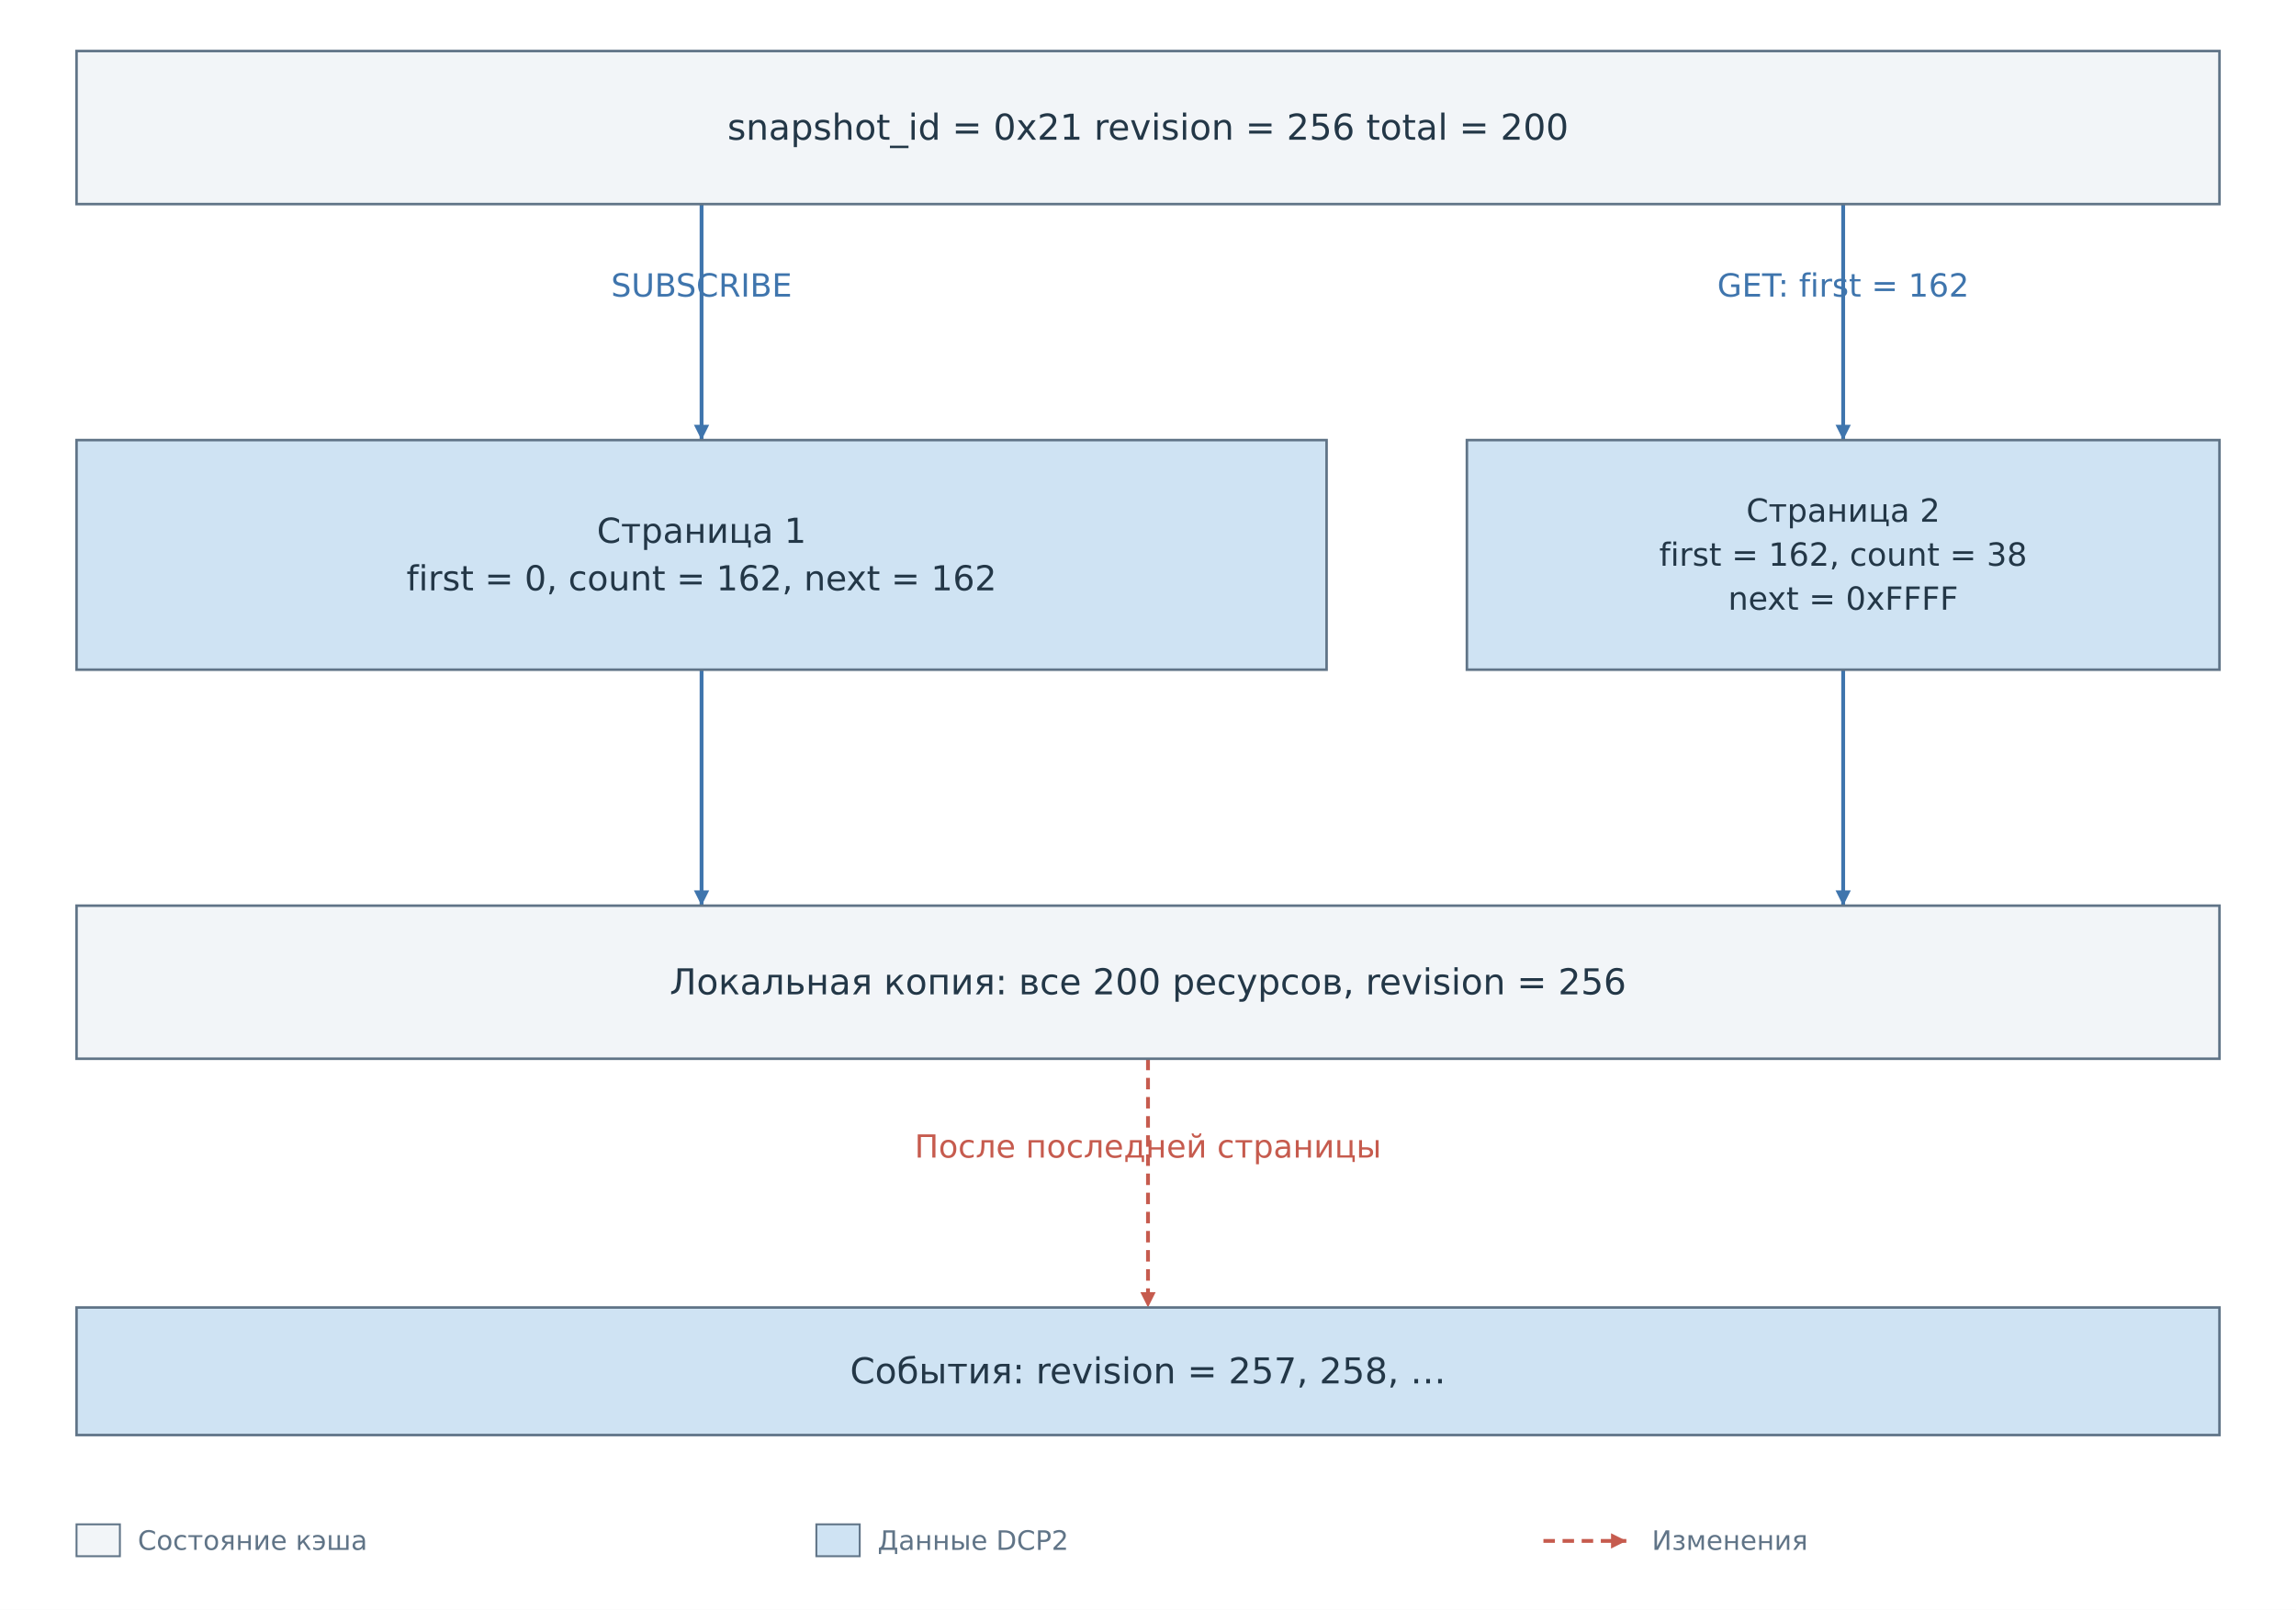
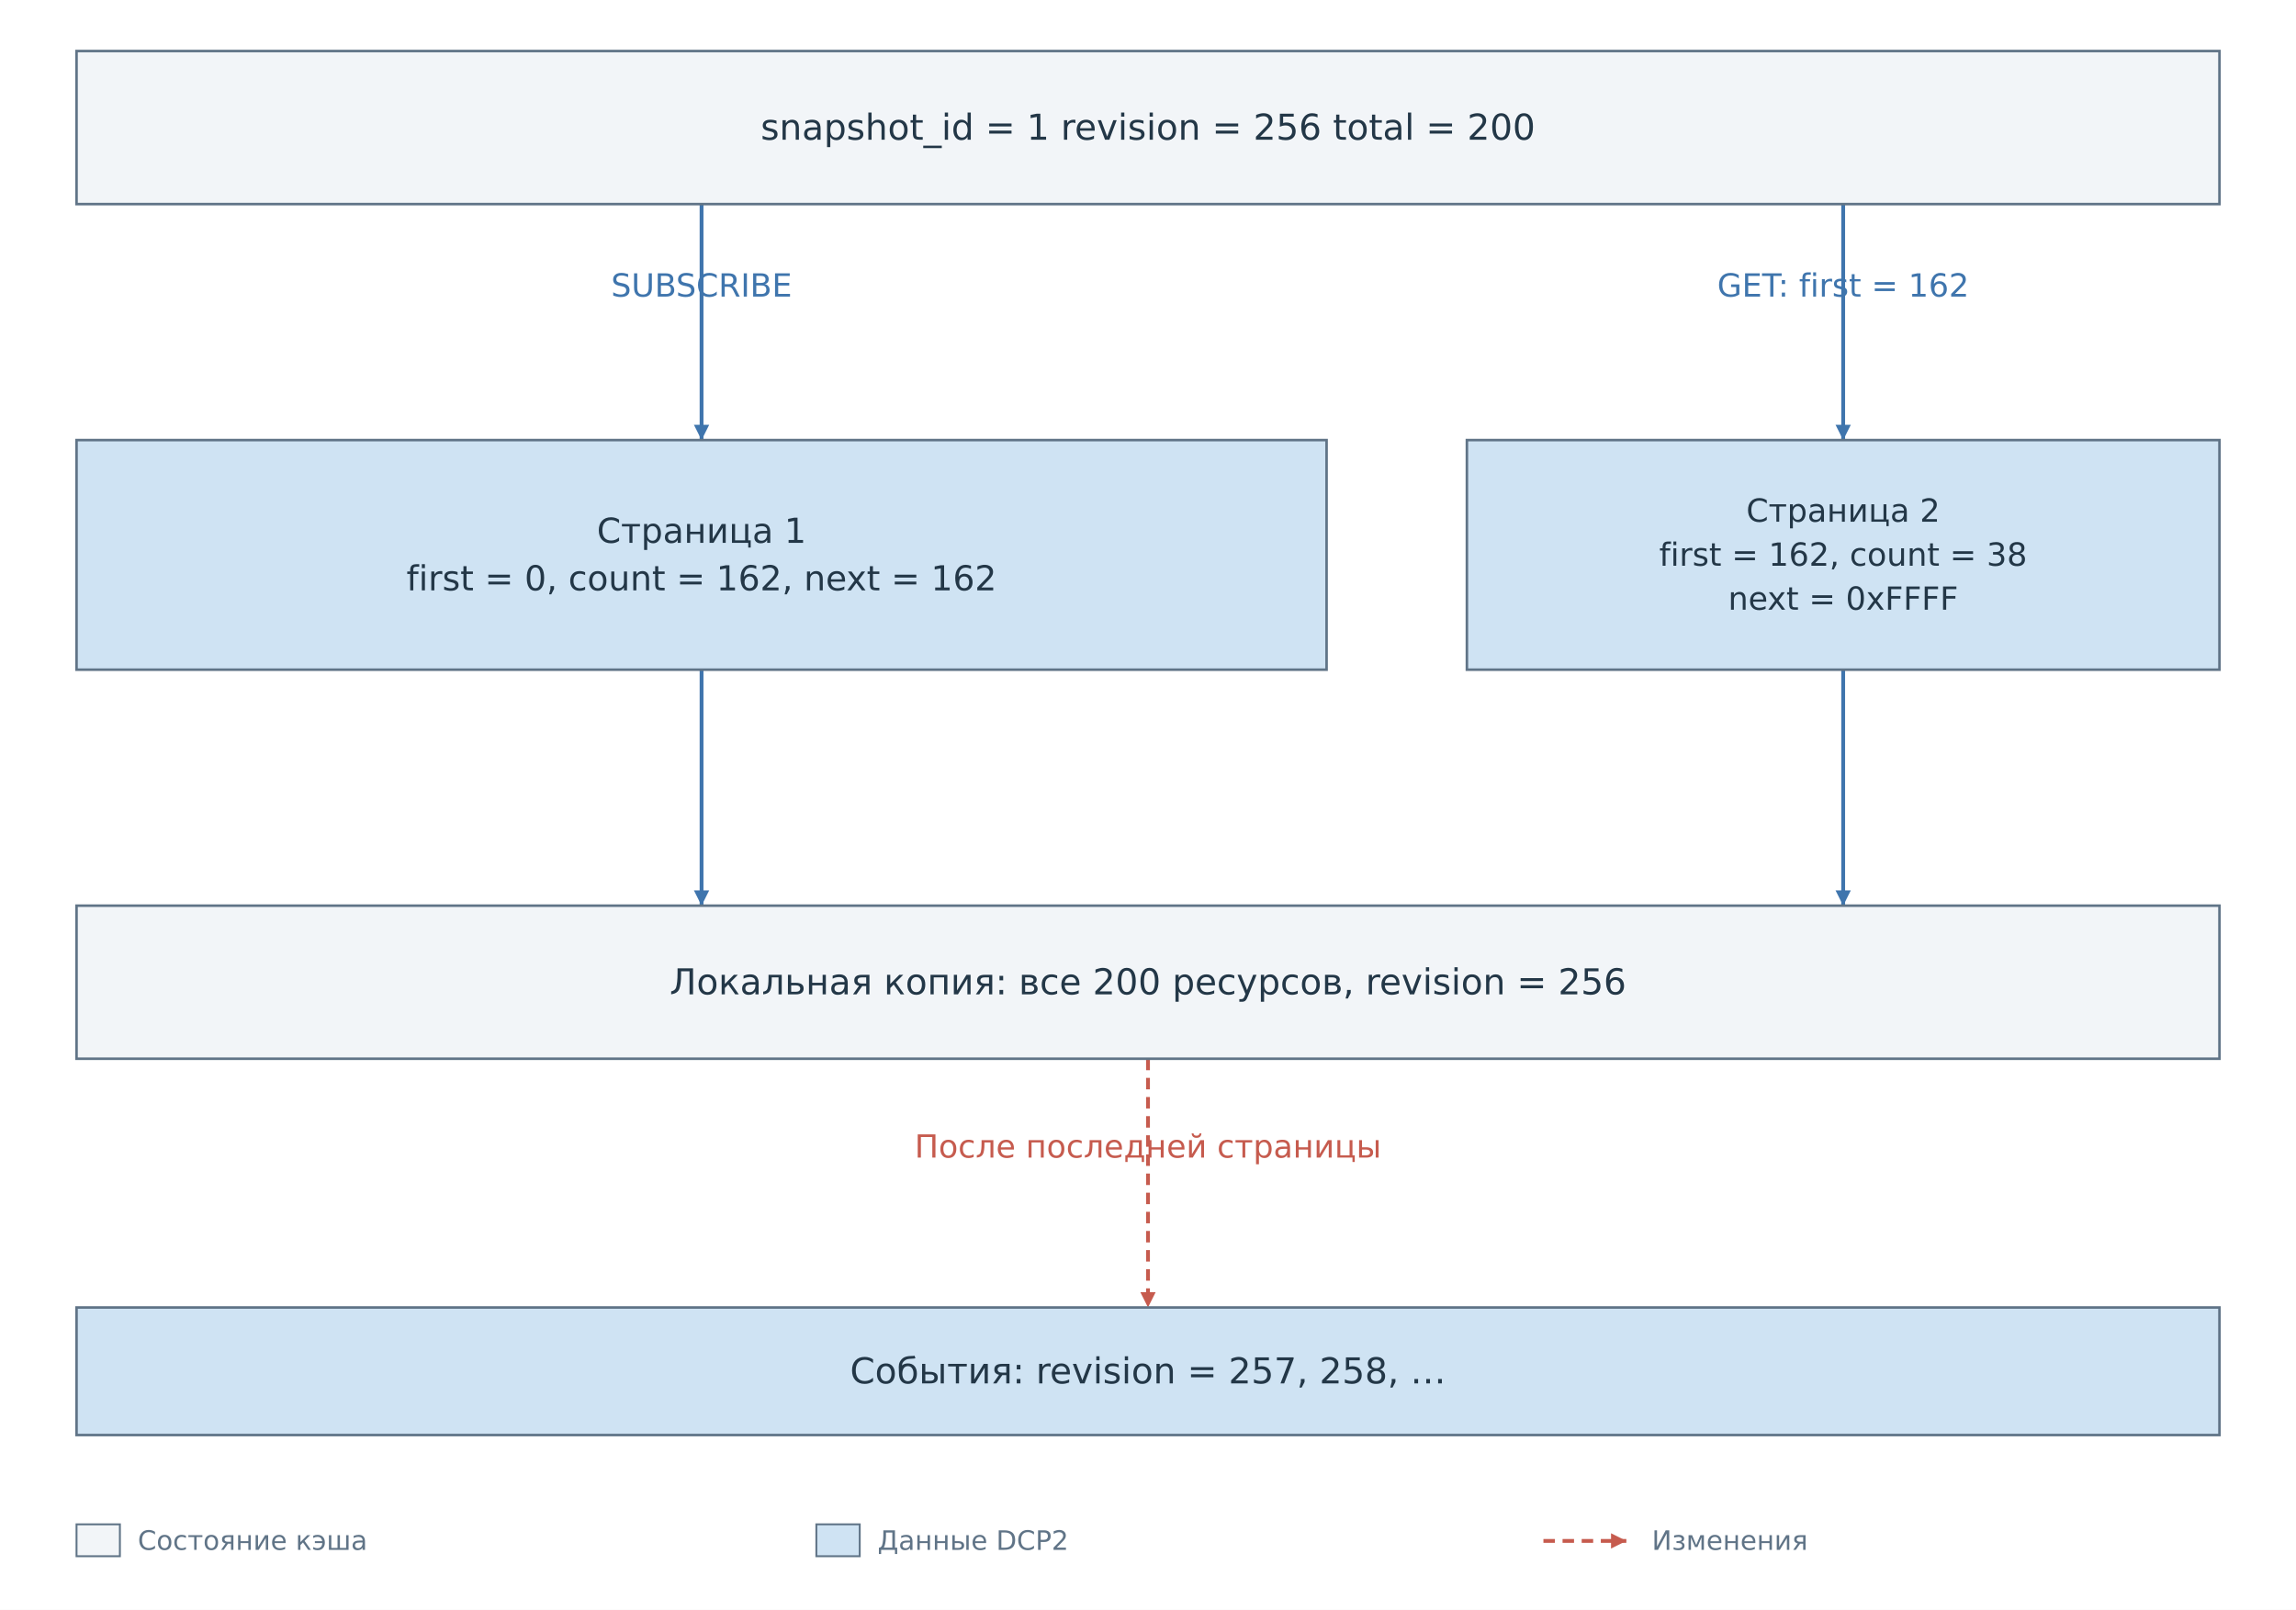
<svg xmlns="http://www.w3.org/2000/svg" width="1800" viewBox="0 45 1800 1262" role="img" aria-labelledby="title desc" height="1262">
  <defs>
    <style>
text { font-family: "DejaVu Sans", sans-serif; fill: #233747; }
a { cursor: pointer; } a:hover text { text-decoration: underline; }
g:target &gt; rect { stroke-width: 5; }
.edge-label { paint-order: stroke; stroke: white; stroke-width: 8; stroke-linejoin: round; }
</style>
    <marker id="call-arrow" viewBox="0 0 10 10" refX="10" refY="5" markerWidth="12" markerHeight="12" markerUnits="userSpaceOnUse" orient="auto-start-reverse">
      <path d="M0 0 L10 5 L0 10 Z" fill="#788794" />
    </marker>
    <marker id="call-source" viewBox="0 0 4 4" refX="2" refY="2" markerWidth="6" markerHeight="6" markerUnits="userSpaceOnUse">
      <circle cx="2" cy="2" r="2" fill="#788794" />
    </marker>
    <marker id="mmio-arrow" viewBox="0 0 10 10" refX="10" refY="5" markerWidth="12" markerHeight="12" markerUnits="userSpaceOnUse" orient="auto-start-reverse">
      <path d="M0 0 L10 5 L0 10 Z" fill="#b56b1d" />
    </marker>
    <marker id="mmio-source" viewBox="0 0 4 4" refX="2" refY="2" markerWidth="6" markerHeight="6" markerUnits="userSpaceOnUse">
      <circle cx="2" cy="2" r="2" fill="#b56b1d" />
    </marker>
    <marker id="data-arrow" viewBox="0 0 10 10" refX="10" refY="5" markerWidth="12" markerHeight="12" markerUnits="userSpaceOnUse" orient="auto-start-reverse">
      <path d="M0 0 L10 5 L0 10 Z" fill="#3f75ad" />
    </marker>
    <marker id="data-source" viewBox="0 0 4 4" refX="2" refY="2" markerWidth="6" markerHeight="6" markerUnits="userSpaceOnUse">
      <circle cx="2" cy="2" r="2" fill="#3f75ad" />
    </marker>
    <marker id="irq-arrow" viewBox="0 0 10 10" refX="10" refY="5" markerWidth="12" markerHeight="12" markerUnits="userSpaceOnUse" orient="auto-start-reverse">
      <path d="M0 0 L10 5 L0 10 Z" fill="#c65b4e" />
    </marker>
    <marker id="irq-source" viewBox="0 0 4 4" refX="2" refY="2" markerWidth="6" markerHeight="6" markerUnits="userSpaceOnUse">
      <circle cx="2" cy="2" r="2" fill="#c65b4e" />
    </marker>
    <marker id="clock-arrow" viewBox="0 0 10 10" refX="10" refY="5" markerWidth="12" markerHeight="12" markerUnits="userSpaceOnUse" orient="auto-start-reverse">
      <path d="M0 0 L10 5 L0 10 Z" fill="#788794" />
    </marker>
    <marker id="clock-source" viewBox="0 0 4 4" refX="2" refY="2" markerWidth="6" markerHeight="6" markerUnits="userSpaceOnUse">
      <circle cx="2" cy="2" r="2" fill="#788794" />
    </marker>
    <marker id="build-arrow" viewBox="0 0 10 10" refX="10" refY="5" markerWidth="12" markerHeight="12" markerUnits="userSpaceOnUse" orient="auto-start-reverse">
      <path d="M0 0 L10 5 L0 10 Z" fill="#788794" />
    </marker>
    <marker id="build-source" viewBox="0 0 4 4" refX="2" refY="2" markerWidth="6" markerHeight="6" markerUnits="userSpaceOnUse">
      <circle cx="2" cy="2" r="2" fill="#788794" />
    </marker>
    <marker id="depends-arrow" viewBox="0 0 10 10" refX="10" refY="5" markerWidth="12" markerHeight="12" markerUnits="userSpaceOnUse" orient="auto-start-reverse">
      <path d="M0 0 L10 5 L0 10 Z" fill="#788794" />
    </marker>
    <marker id="depends-source" viewBox="0 0 4 4" refX="2" refY="2" markerWidth="6" markerHeight="6" markerUnits="userSpaceOnUse">
      <circle cx="2" cy="2" r="2" fill="#788794" />
    </marker>
  </defs>
  <rect width="1800" height="1307" fill="white" />
  <g id="backgrounds" />
  <g id="interactions">
    <path d="M550,205 L550,390" fill="none" stroke="#3f75ad" stroke-width="3" marker-end="url(#data-arrow)" />
    <path d="M1445,205 L1445,390" fill="none" stroke="#3f75ad" stroke-width="3" marker-end="url(#data-arrow)" />
    <path d="M550,570 L550,755" fill="none" stroke="#3f75ad" stroke-width="3" marker-end="url(#data-arrow)" />
    <path d="M1445,570 L1445,755" fill="none" stroke="#3f75ad" stroke-width="3" marker-end="url(#data-arrow)" />
    <path d="M900,875 L900,1070" fill="none" stroke="#c65b4e" stroke-width="3" stroke-dasharray="9 6" marker-end="url(#irq-arrow)" />
    <path d="M1210,1253 L1275,1253" fill="none" stroke="#c65b4e" stroke-width="3" stroke-dasharray="9 6" marker-end="url(#irq-arrow)" />
  </g>
  <g id="components">
    <g id="snapshot" data-kind="packet-field">
      <rect x="60" y="85" width="1680" height="120" fill="#f2f5f8" stroke="#607487" stroke-width="2" />
-       <text x="900.0" y="154.52" font-size="28" font-weight="400" text-anchor="middle" style="fill:#233747">snapshot_id = 0x21     revision = 256     total = 200</text>
+       <text x="900.0" y="154.52" font-size="28" font-weight="400" text-anchor="middle" style="fill:#233747">snapshot_id = 1     revision = 256     total = 200</text>
    </g>
    <g id="first-page" data-kind="packet-field">
      <rect x="60" y="390" width="980" height="180" fill="#cfe3f3" stroke="#607487" stroke-width="2" />
      <text x="550.0" y="470.55" font-size="27" font-weight="400" text-anchor="middle" style="fill:#233747">Страница 1</text>
      <text x="550.0" y="507.81" font-size="27" font-weight="400" text-anchor="middle" style="fill:#233747">first = 0, count = 162, next = 162</text>
    </g>
    <g id="last-page" data-kind="packet-field">
      <rect x="1150" y="390" width="590" height="180" fill="#cfe3f3" stroke="#607487" stroke-width="2" />
      <text x="1445.0" y="454.0" font-size="25" font-weight="400" text-anchor="middle" style="fill:#233747">Страница 2</text>
      <text x="1445.0" y="488.5" font-size="25" font-weight="400" text-anchor="middle" style="fill:#233747">first = 162, count = 38</text>
      <text x="1445.0" y="523.0" font-size="25" font-weight="400" text-anchor="middle" style="fill:#233747">next = 0xFFFF</text>
    </g>
    <g id="copy" data-kind="packet-field">
      <rect x="60" y="755" width="1680" height="120" fill="#f2f5f8" stroke="#607487" stroke-width="2" />
      <text x="900.0" y="824.52" font-size="28" font-weight="400" text-anchor="middle" style="fill:#233747">Локальная копия: все 200 ресурсов, revision = 256</text>
    </g>
    <g id="changes" data-kind="packet-field">
      <rect x="60" y="1070" width="1680" height="100" fill="#cfe3f3" stroke="#607487" stroke-width="2" />
      <text x="900.0" y="1129.52" font-size="28" font-weight="400" text-anchor="middle" style="fill:#233747">События: revision = 257, 258, …</text>
    </g>
  </g>
  <g id="annotations">
    <text x="550.0" y="277.5" font-size="25" font-weight="400" text-anchor="middle" style="fill:#3f75ad">SUBSCRIBE</text>
    <text x="1445.0" y="277.5" font-size="25" font-weight="400" text-anchor="middle" style="fill:#3f75ad">GET: first = 162</text>
    <text x="900.0" y="952.5" font-size="25" font-weight="400" text-anchor="middle" style="fill:#c65b4e">После последней страницы</text>
    <rect x="60" y="1240" width="34" height="25" fill="#f2f5f8" stroke="#607487" stroke-width="1.5" />
    <text x="108" y="1260.0" font-size="21" font-weight="400" text-anchor="start" style="fill:#607487">Состояние кэша</text>
    <rect x="640" y="1240" width="34" height="25" fill="#cfe3f3" stroke="#607487" stroke-width="1.5" />
    <text x="688" y="1260.0" font-size="21" font-weight="400" text-anchor="start" style="fill:#607487">Данные DCP2</text>
    <text x="1295" y="1260.0" font-size="21" font-weight="400" text-anchor="start" style="fill:#607487">Изменения</text>
  </g>
</svg>
